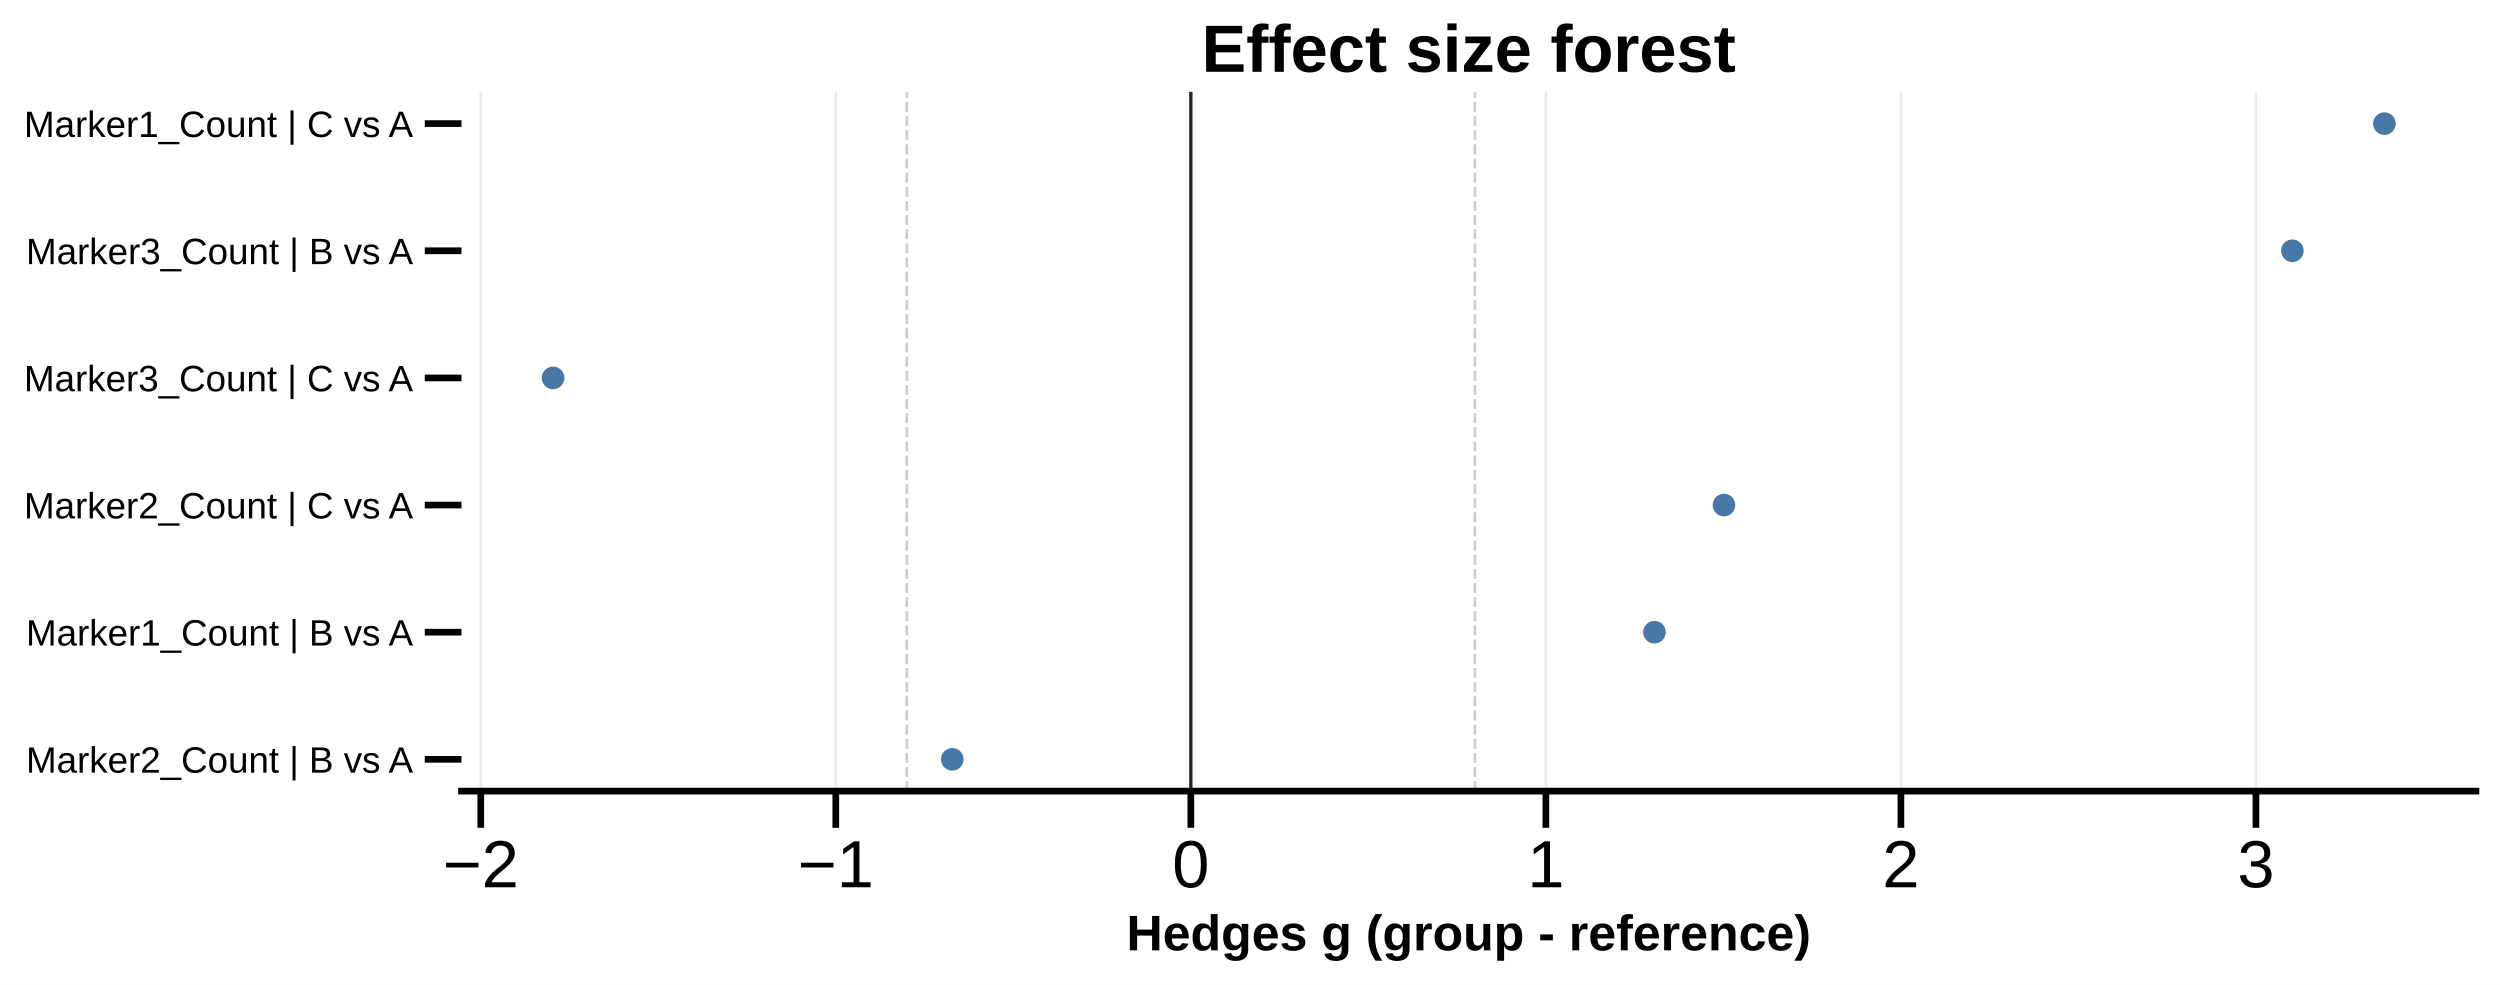
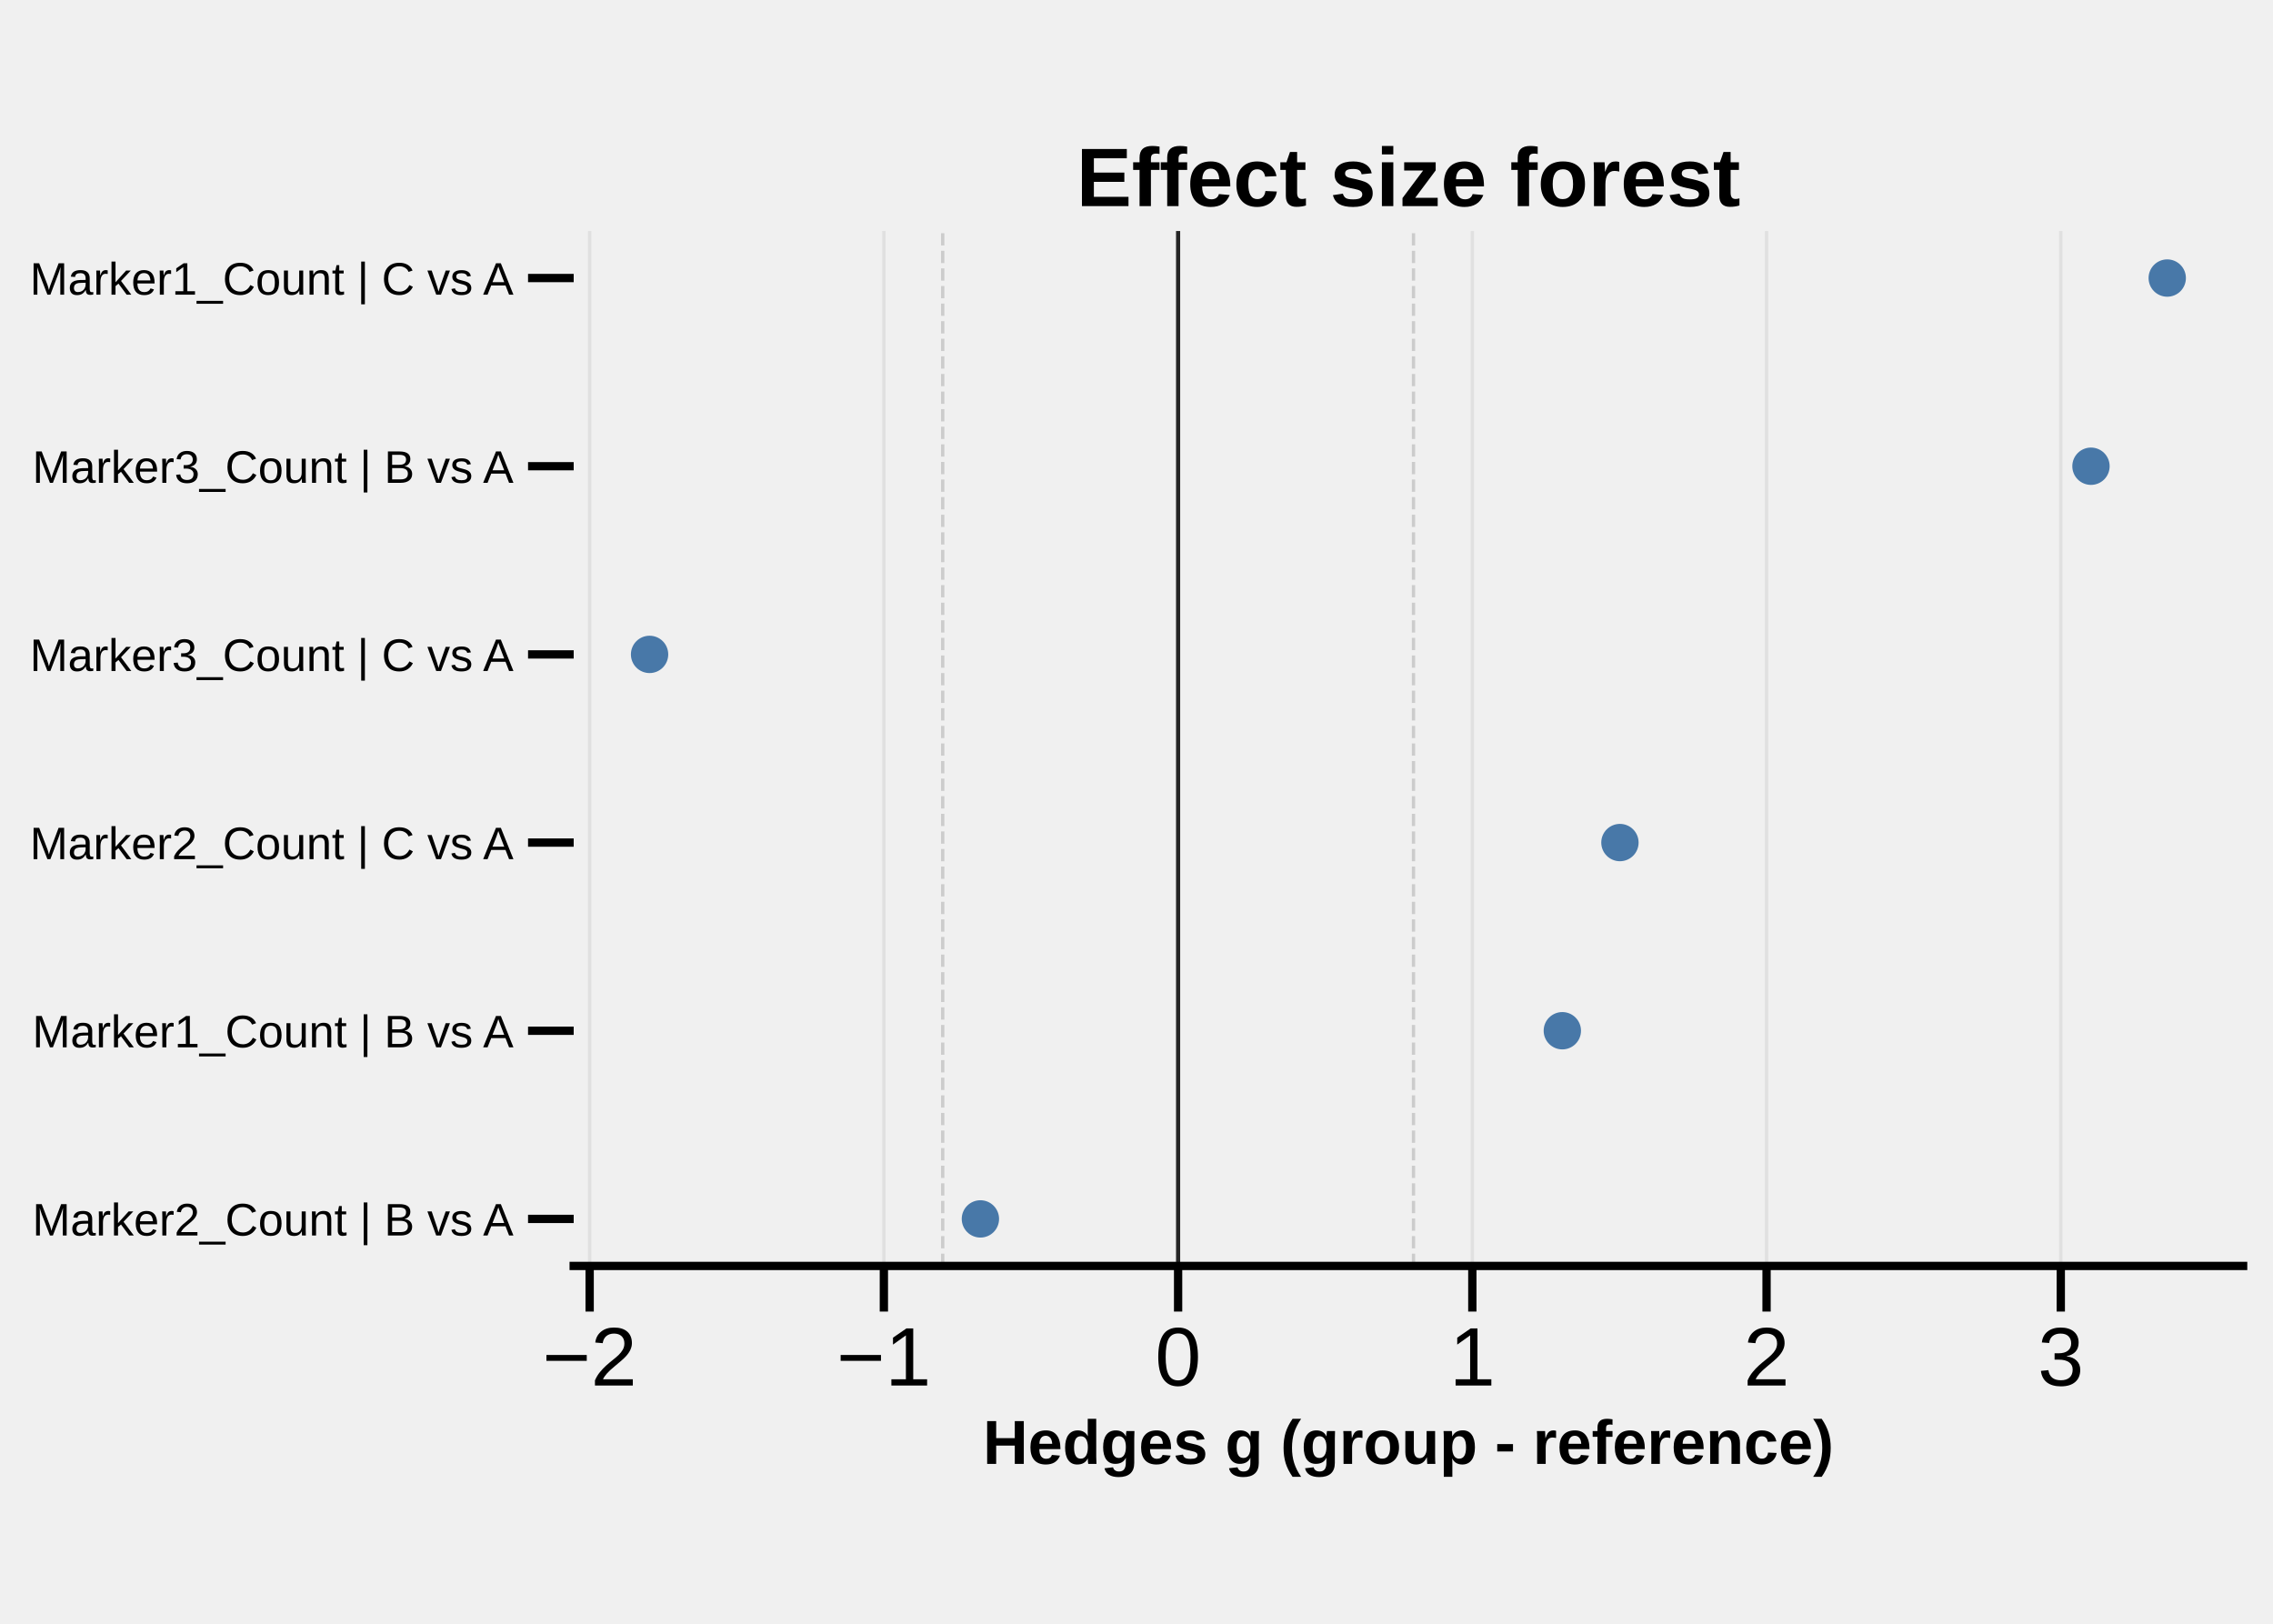
- <svg xmlns="http://www.w3.org/2000/svg" xmlns:xlink="http://www.w3.org/1999/xlink" width="748.996pt" height="295.083pt" viewBox="0 0 748.996 295.083" version="1.1">
+ <svg xmlns="http://www.w3.org/2000/svg" xmlns:xlink="http://www.w3.org/1999/xlink" width="504pt" height="360pt" viewBox="0 0 547.819 334.988" version="1.1">
  <defs>
    <style type="text/css">*{stroke-linejoin: round; stroke-linecap: butt}</style>
  </defs>
  <g id="figure_1">
    <g id="patch_1">
-       <path d="M 0 295.083  L 748.996 295.083  L 748.996 0  L 0 0  z " style="fill: #ffffff" />
+       <path d="M 0 334.988  L 547.819 334.988  L 547.819 0  L 0 0  L 0 334.988  z " style="fill: none" />
    </g>
    <g id="axes_1">
      <g id="patch_2">
-         <path d="M 138.266 237.016  L 741.796 237.016  L 741.796 27.516  L 138.266 27.516  z " style="fill: #ffffff" />
+         <path d="M 138.266 276.92  L 540.619 276.92  L 540.619 27.516  L 138.266 27.516  L 138.266 276.92  z " style="fill: none" />
      </g>
      <g id="matplotlib.axis_1">
        <g id="xtick_1">
          <g id="line2d_1">
-             <path d="M 144.036 237.016  L 144.036 27.516  " clip-path="url(#pd8aa5418de)" style="fill: none; stroke: #b0b0b0; stroke-opacity: 0.25; stroke-width: 0.8; stroke-linecap: square" />
+             <path d="M 142.112 276.92  L 142.112 27.516  " clip-path="url(#pac8aeddc53)" style="fill: none; stroke: #b0b0b0; stroke-opacity: 0.25; stroke-width: 0.8; stroke-linecap: square" />
          </g>
          <g id="line2d_2">
            <defs>
-               <path id="m955f197ceb" d="M 0 0  L 0 11  " style="stroke: #000000; stroke-width: 2" />
+               <path id="m4413e035e3" d="M 0 0  L 0 11  " style="stroke: #000000; stroke-width: 2" />
            </defs>
            <g>
-               <use xlink:href="#m955f197ceb" x="144.036" y="237.016" style="stroke: #000000; stroke-width: 2" />
+               <use xlink:href="#m4413e035e3" x="142.112" y="276.92" style="stroke: #000000; stroke-width: 2" />
            </g>
          </g>
          <g id="text_1">
-             <text style="font-size: 20px; font-family: 'Arial'; text-anchor: middle" x="144.036" y="265.831" transform="rotate(-0 144.0355 265.8313)">−2</text>
+             <text style="font: 20px 'Arial'; text-anchor: middle" x="142.112" y="305.736" transform="rotate(-0 142.1122 305.736)">−2</text>
          </g>
        </g>
        <g id="xtick_2">
          <g id="line2d_3">
-             <path d="M 250.404 237.016  L 250.404 27.516  " clip-path="url(#pd8aa5418de)" style="fill: none; stroke: #b0b0b0; stroke-opacity: 0.25; stroke-width: 0.8; stroke-linecap: square" />
+             <path d="M 213.024 276.92  L 213.024 27.516  " clip-path="url(#pac8aeddc53)" style="fill: none; stroke: #b0b0b0; stroke-opacity: 0.25; stroke-width: 0.8; stroke-linecap: square" />
          </g>
          <g id="line2d_4">
            <g>
-               <use xlink:href="#m955f197ceb" x="250.404" y="237.016" style="stroke: #000000; stroke-width: 2" />
+               <use xlink:href="#m4413e035e3" x="213.024" y="276.92" style="stroke: #000000; stroke-width: 2" />
            </g>
          </g>
          <g id="text_2">
-             <text style="font-size: 20px; font-family: 'Arial'; text-anchor: middle" x="250.404" y="265.831" transform="rotate(-0 250.4038 265.8313)">−1</text>
+             <text style="font: 20px 'Arial'; text-anchor: middle" x="213.024" y="305.736" transform="rotate(-0 213.0244 305.736)">−1</text>
          </g>
        </g>
        <g id="xtick_3">
          <g id="line2d_5">
-             <path d="M 356.772 237.016  L 356.772 27.516  " clip-path="url(#pd8aa5418de)" style="fill: none; stroke: #b0b0b0; stroke-opacity: 0.25; stroke-width: 0.8; stroke-linecap: square" />
+             <path d="M 283.937 276.92  L 283.937 27.516  " clip-path="url(#pac8aeddc53)" style="fill: none; stroke: #b0b0b0; stroke-opacity: 0.25; stroke-width: 0.8; stroke-linecap: square" />
          </g>
          <g id="line2d_6">
            <g>
-               <use xlink:href="#m955f197ceb" x="356.772" y="237.016" style="stroke: #000000; stroke-width: 2" />
+               <use xlink:href="#m4413e035e3" x="283.937" y="276.92" style="stroke: #000000; stroke-width: 2" />
            </g>
          </g>
          <g id="text_3">
-             <text style="font-size: 20px; font-family: 'Arial'; text-anchor: middle" x="356.772" y="265.831" transform="rotate(-0 356.772 265.8313)">0</text>
+             <text style="font: 20px 'Arial'; text-anchor: middle" x="283.937" y="305.736" transform="rotate(-0 283.9365 305.736)">0</text>
          </g>
        </g>
        <g id="xtick_4">
          <g id="line2d_7">
-             <path d="M 463.14 237.016  L 463.14 27.516  " clip-path="url(#pd8aa5418de)" style="fill: none; stroke: #b0b0b0; stroke-opacity: 0.25; stroke-width: 0.8; stroke-linecap: square" />
+             <path d="M 354.849 276.92  L 354.849 27.516  " clip-path="url(#pac8aeddc53)" style="fill: none; stroke: #b0b0b0; stroke-opacity: 0.25; stroke-width: 0.8; stroke-linecap: square" />
          </g>
          <g id="line2d_8">
            <g>
-               <use xlink:href="#m955f197ceb" x="463.14" y="237.016" style="stroke: #000000; stroke-width: 2" />
+               <use xlink:href="#m4413e035e3" x="354.849" y="276.92" style="stroke: #000000; stroke-width: 2" />
            </g>
          </g>
          <g id="text_4">
-             <text style="font-size: 20px; font-family: 'Arial'; text-anchor: middle" x="463.14" y="265.831" transform="rotate(-0 463.1402 265.8313)">1</text>
+             <text style="font: 20px 'Arial'; text-anchor: middle" x="354.849" y="305.736" transform="rotate(-0 354.8487 305.736)">1</text>
          </g>
        </g>
        <g id="xtick_5">
          <g id="line2d_9">
-             <path d="M 569.508 237.016  L 569.508 27.516  " clip-path="url(#pd8aa5418de)" style="fill: none; stroke: #b0b0b0; stroke-opacity: 0.25; stroke-width: 0.8; stroke-linecap: square" />
+             <path d="M 425.761 276.92  L 425.761 27.516  " clip-path="url(#pac8aeddc53)" style="fill: none; stroke: #b0b0b0; stroke-opacity: 0.25; stroke-width: 0.8; stroke-linecap: square" />
          </g>
          <g id="line2d_10">
            <g>
-               <use xlink:href="#m955f197ceb" x="569.508" y="237.016" style="stroke: #000000; stroke-width: 2" />
+               <use xlink:href="#m4413e035e3" x="425.761" y="276.92" style="stroke: #000000; stroke-width: 2" />
            </g>
          </g>
          <g id="text_5">
-             <text style="font-size: 20px; font-family: 'Arial'; text-anchor: middle" x="569.508" y="265.831" transform="rotate(-0 569.5085 265.8313)">2</text>
+             <text style="font: 20px 'Arial'; text-anchor: middle" x="425.761" y="305.736" transform="rotate(-0 425.7609 305.736)">2</text>
          </g>
        </g>
        <g id="xtick_6">
          <g id="line2d_11">
-             <path d="M 675.877 237.016  L 675.877 27.516  " clip-path="url(#pd8aa5418de)" style="fill: none; stroke: #b0b0b0; stroke-opacity: 0.25; stroke-width: 0.8; stroke-linecap: square" />
+             <path d="M 496.673 276.92  L 496.673 27.516  " clip-path="url(#pac8aeddc53)" style="fill: none; stroke: #b0b0b0; stroke-opacity: 0.25; stroke-width: 0.8; stroke-linecap: square" />
          </g>
          <g id="line2d_12">
            <g>
-               <use xlink:href="#m955f197ceb" x="675.877" y="237.016" style="stroke: #000000; stroke-width: 2" />
+               <use xlink:href="#m4413e035e3" x="496.673" y="276.92" style="stroke: #000000; stroke-width: 2" />
            </g>
          </g>
          <g id="text_6">
-             <text style="font-size: 20px; font-family: 'Arial'; text-anchor: middle" x="675.877" y="265.831" transform="rotate(-0 675.8767 265.8313)">3</text>
+             <text style="font: 20px 'Arial'; text-anchor: middle" x="496.673" y="305.736" transform="rotate(-0 496.673 305.736)">3</text>
          </g>
        </g>
        <g id="text_7">
-           <text style="font-weight: 700; font-size: 15px; font-family: 'Arial'; text-anchor: middle" x="440.031" y="284.726" transform="rotate(-0 440.0306 284.7258)">Hedges g (group - reference)</text>
+           <text style="font: 700 15px 'Arial'; text-anchor: middle" x="339.442" y="324.631" transform="rotate(-0 339.4423 324.6305)">Hedges g (group - reference)</text>
        </g>
      </g>
      <g id="matplotlib.axis_2">
        <g id="ytick_1">
          <g id="line2d_13">
            <defs>
-               <path id="ma8dec757ff" d="M 0 0  L -11 0  " style="stroke: #000000; stroke-width: 2" />
+               <path id="m1d7e8673dc" d="M 0 0  L -11 0  " style="stroke: #000000; stroke-width: 2" />
            </defs>
            <g>
-               <use xlink:href="#ma8dec757ff" x="138.266" y="227.493" style="stroke: #000000; stroke-width: 2" />
+               <use xlink:href="#m1d7e8673dc" x="138.266" y="265.584" style="stroke: #000000; stroke-width: 2" />
            </g>
          </g>
          <g id="text_8">
-             <text style="font-size: 11px; font-family: 'Arial'; text-anchor: end" x="123.766" y="231.497" transform="rotate(-0 123.7656 231.4967)">Marker2_Count | B vs A</text>
+             <text style="font: 11px 'Arial'; text-anchor: end" x="123.766" y="269.588" transform="rotate(-0 123.7656 269.5876)">Marker2_Count | B vs A</text>
          </g>
        </g>
        <g id="ytick_2">
          <g id="line2d_14">
            <g>
-               <use xlink:href="#ma8dec757ff" x="138.266" y="189.402" style="stroke: #000000; stroke-width: 2" />
+               <use xlink:href="#m1d7e8673dc" x="138.266" y="220.237" style="stroke: #000000; stroke-width: 2" />
            </g>
          </g>
          <g id="text_9">
-             <text style="font-size: 11px; font-family: 'Arial'; text-anchor: end" x="123.766" y="193.406" transform="rotate(-0 123.7656 193.4058)">Marker1_Count | B vs A</text>
+             <text style="font: 11px 'Arial'; text-anchor: end" x="123.766" y="224.241" transform="rotate(-0 123.7656 224.2413)">Marker1_Count | B vs A</text>
          </g>
        </g>
        <g id="ytick_3">
          <g id="line2d_15">
            <g>
-               <use xlink:href="#ma8dec757ff" x="138.266" y="151.311" style="stroke: #000000; stroke-width: 2" />
+               <use xlink:href="#m1d7e8673dc" x="138.266" y="174.891" style="stroke: #000000; stroke-width: 2" />
            </g>
          </g>
          <g id="text_10">
-             <text style="font-size: 11px; font-family: 'Arial'; text-anchor: end" x="123.766" y="155.315" transform="rotate(-0 123.7656 155.3149)">Marker2_Count | C vs A</text>
+             <text style="font: 11px 'Arial'; text-anchor: end" x="123.766" y="178.895" transform="rotate(-0 123.7656 178.895)">Marker2_Count | C vs A</text>
          </g>
        </g>
        <g id="ytick_4">
          <g id="line2d_16">
            <g>
-               <use xlink:href="#ma8dec757ff" x="138.266" y="113.22" style="stroke: #000000; stroke-width: 2" />
+               <use xlink:href="#m1d7e8673dc" x="138.266" y="129.545" style="stroke: #000000; stroke-width: 2" />
            </g>
          </g>
          <g id="text_11">
-             <text style="font-size: 11px; font-family: 'Arial'; text-anchor: end" x="123.766" y="117.224" transform="rotate(-0 123.7656 117.224)">Marker3_Count | C vs A</text>
+             <text style="font: 11px 'Arial'; text-anchor: end" x="123.766" y="133.549" transform="rotate(-0 123.7656 133.5487)">Marker3_Count | C vs A</text>
          </g>
        </g>
        <g id="ytick_5">
          <g id="line2d_17">
            <g>
-               <use xlink:href="#ma8dec757ff" x="138.266" y="75.129" style="stroke: #000000; stroke-width: 2" />
+               <use xlink:href="#m1d7e8673dc" x="138.266" y="84.199" style="stroke: #000000; stroke-width: 2" />
            </g>
          </g>
          <g id="text_12">
-             <text style="font-size: 11px; font-family: 'Arial'; text-anchor: end" x="123.766" y="79.133" transform="rotate(-0 123.7656 79.13309)">Marker3_Count | B vs A</text>
+             <text style="font: 11px 'Arial'; text-anchor: end" x="123.766" y="88.202" transform="rotate(-0 123.7656 88.20235)">Marker3_Count | B vs A</text>
          </g>
        </g>
        <g id="ytick_6">
          <g id="line2d_18">
            <g>
-               <use xlink:href="#ma8dec757ff" x="138.266" y="37.038" style="stroke: #000000; stroke-width: 2" />
+               <use xlink:href="#m1d7e8673dc" x="138.266" y="38.852" style="stroke: #000000; stroke-width: 2" />
            </g>
          </g>
          <g id="text_13">
-             <text style="font-size: 11px; font-family: 'Arial'; text-anchor: end" x="123.766" y="41.042" transform="rotate(-0 123.7656 41.04218)">Marker1_Count | C vs A</text>
+             <text style="font: 11px 'Arial'; text-anchor: end" x="123.766" y="42.856" transform="rotate(-0 123.7656 42.85603)">Marker1_Count | C vs A</text>
          </g>
        </g>
      </g>
      <g id="line2d_19">
-         <path d="M 356.772 237.016  L 356.772 27.516  " clip-path="url(#pd8aa5418de)" style="fill: none; stroke: #252525; stroke-linecap: square" />
+         <path d="M 283.937 276.92  L 283.937 27.516  " clip-path="url(#pac8aeddc53)" style="fill: none; stroke: #252525; stroke-linecap: square" />
      </g>
      <g id="line2d_20">
-         <path d="M 271.677 237.016  L 271.677 27.516  " clip-path="url(#pd8aa5418de)" style="fill: none; stroke-dasharray: 2.96,1.28; stroke-dashoffset: 0; stroke: #cccccc; stroke-width: 0.8" />
+         <path d="M 227.207 276.92  L 227.207 27.516  " clip-path="url(#pac8aeddc53)" style="fill: none; stroke-dasharray: 2.96,1.28; stroke-dashoffset: 0; stroke: #cccccc; stroke-width: 0.8" />
      </g>
      <g id="line2d_21">
-         <path d="M 441.867 237.016  L 441.867 27.516  " clip-path="url(#pd8aa5418de)" style="fill: none; stroke-dasharray: 2.96,1.28; stroke-dashoffset: 0; stroke: #cccccc; stroke-width: 0.8" />
+         <path d="M 340.666 276.92  L 340.666 27.516  " clip-path="url(#pac8aeddc53)" style="fill: none; stroke-dasharray: 2.96,1.28; stroke-dashoffset: 0; stroke: #cccccc; stroke-width: 0.8" />
      </g>
      <g id="patch_3">
-         <path d="M 138.266 237.016  L 741.796 237.016  " style="fill: none; stroke: #000000; stroke-width: 2; stroke-linejoin: miter; stroke-linecap: square" />
+         <path d="M 138.266 276.92  L 540.619 276.92  " style="fill: none; stroke: #000000; stroke-width: 2; stroke-linejoin: miter; stroke-linecap: square" />
      </g>
      <g id="PathCollection_1">
-         <path d="M 285.301 230.884  C 286.201 230.884 287.063 230.527 287.699 229.891  C 288.335 229.255 288.692 228.392 288.692 227.493  C 288.692 226.594 288.335 225.731 287.699 225.095  C 287.063 224.459 286.201 224.102 285.301 224.102  C 284.402 224.102 283.539 224.459 282.903 225.095  C 282.267 225.731 281.91 226.594 281.91 227.493  C 281.91 228.392 282.267 229.255 282.903 229.891  C 283.539 230.527 284.402 230.884 285.301 230.884  z " clip-path="url(#pd8aa5418de)" style="fill: #4878a8" />
+         <path d="M 236.289 270.084  C 237.483 270.084 238.627 269.61 239.471 268.766  C 240.315 267.922 240.789 266.777 240.789 265.584  C 240.789 264.39 240.315 263.246 239.471 262.402  C 238.627 261.558 237.483 261.084 236.289 261.084  C 235.096 261.084 233.951 261.558 233.107 262.402  C 232.264 263.246 231.789 264.39 231.789 265.584  C 231.789 266.777 232.264 267.922 233.107 268.766  C 233.951 269.61 235.096 270.084 236.289 270.084  z " clip-path="url(#pac8aeddc53)" style="fill: #4878a8" />
      </g>
      <g id="PathCollection_2">
-         <path d="M 495.676 192.793  C 496.575 192.793 497.438 192.436 498.074 191.8  C 498.709 191.164 499.067 190.301 499.067 189.402  C 499.067 188.503 498.709 187.64 498.074 187.004  C 497.438 186.368 496.575 186.011 495.676 186.011  C 494.776 186.011 493.914 186.368 493.278 187.004  C 492.642 187.64 492.284 188.503 492.284 189.402  C 492.284 190.301 492.642 191.164 493.278 191.8  C 493.914 192.436 494.776 192.793 495.676 192.793  z " clip-path="url(#pd8aa5418de)" style="fill: #4878a8" />
+         <path d="M 376.539 224.737  C 377.732 224.737 378.877 224.263 379.721 223.419  C 380.565 222.576 381.039 221.431 381.039 220.237  C 381.039 219.044 380.565 217.899 379.721 217.056  C 378.877 216.212 377.732 215.737 376.539 215.737  C 375.346 215.737 374.201 216.212 373.357 217.056  C 372.513 217.899 372.039 219.044 372.039 220.237  C 372.039 221.431 372.513 222.576 373.357 223.419  C 374.201 224.263 375.346 224.737 376.539 224.737  z " clip-path="url(#pac8aeddc53)" style="fill: #4878a8" />
      </g>
      <g id="PathCollection_3">
-         <path d="M 516.5 154.702  C 517.4 154.702 518.262 154.345 518.898 153.709  C 519.534 153.073 519.891 152.21 519.891 151.311  C 519.891 150.412 519.534 149.549 518.898 148.913  C 518.262 148.277 517.4 147.92 516.5 147.92  C 515.601 147.92 514.738 148.277 514.102 148.913  C 513.466 149.549 513.109 150.412 513.109 151.311  C 513.109 152.21 513.466 153.073 514.102 153.709  C 514.738 154.345 515.601 154.702 516.5 154.702  z " clip-path="url(#pd8aa5418de)" style="fill: #4878a8" />
+         <path d="M 390.422 179.391  C 391.615 179.391 392.76 178.917 393.604 178.073  C 394.448 177.229 394.922 176.085 394.922 174.891  C 394.922 173.698 394.448 172.553 393.604 171.709  C 392.76 170.865 391.615 170.391 390.422 170.391  C 389.229 170.391 388.084 170.865 387.24 171.709  C 386.396 172.553 385.922 173.698 385.922 174.891  C 385.922 176.085 386.396 177.229 387.24 178.073  C 388.084 178.917 389.229 179.391 390.422 179.391  z " clip-path="url(#pac8aeddc53)" style="fill: #4878a8" />
      </g>
      <g id="PathCollection_4">
-         <path d="M 165.699 116.611  C 166.598 116.611 167.461 116.254 168.097 115.618  C 168.733 114.982 169.09 114.12 169.09 113.22  C 169.09 112.321 168.733 111.458 168.097 110.822  C 167.461 110.186 166.598 109.829 165.699 109.829  C 164.799 109.829 163.937 110.186 163.301 110.822  C 162.665 111.458 162.308 112.321 162.308 113.22  C 162.308 114.12 162.665 114.982 163.301 115.618  C 163.937 116.254 164.799 116.611 165.699 116.611  z " clip-path="url(#pd8aa5418de)" style="fill: #4878a8" />
+         <path d="M 156.554 134.045  C 157.748 134.045 158.893 133.571 159.736 132.727  C 160.58 131.883 161.054 130.738 161.054 129.545  C 161.054 128.351 160.58 127.207 159.736 126.363  C 158.893 125.519 157.748 125.045 156.554 125.045  C 155.361 125.045 154.216 125.519 153.372 126.363  C 152.529 127.207 152.054 128.351 152.054 129.545  C 152.054 130.738 152.529 131.883 153.372 132.727  C 154.216 133.571 155.361 134.045 156.554 134.045  z " clip-path="url(#pac8aeddc53)" style="fill: #4878a8" />
      </g>
      <g id="PathCollection_5">
-         <path d="M 686.791 78.52  C 687.69 78.52 688.553 78.163 689.188 77.527  C 689.824 76.891 690.182 76.029 690.182 75.129  C 690.182 74.23 689.824 73.367 689.188 72.731  C 688.553 72.095 687.69 71.738 686.791 71.738  C 685.891 71.738 685.029 72.095 684.393 72.731  C 683.757 73.367 683.399 74.23 683.399 75.129  C 683.399 76.029 683.757 76.891 684.393 77.527  C 685.029 78.163 685.891 78.52 686.791 78.52  z " clip-path="url(#pd8aa5418de)" style="fill: #4878a8" />
+         <path d="M 503.949 88.699  C 505.142 88.699 506.287 88.224 507.131 87.381  C 507.975 86.537 508.449 85.392 508.449 84.199  C 508.449 83.005 507.975 81.86 507.131 81.017  C 506.287 80.173 505.142 79.699 503.949 79.699  C 502.756 79.699 501.611 80.173 500.767 81.017  C 499.923 81.86 499.449 83.005 499.449 84.199  C 499.449 85.392 499.923 86.537 500.767 87.381  C 501.611 88.224 502.756 88.699 503.949 88.699  z " clip-path="url(#pac8aeddc53)" style="fill: #4878a8" />
      </g>
      <g id="PathCollection_6">
-         <path d="M 714.362 40.43  C 715.262 40.43 716.124 40.072 716.76 39.436  C 717.396 38.8 717.754 37.938 717.754 37.038  C 717.754 36.139 717.396 35.276 716.76 34.64  C 716.124 34.005 715.262 33.647 714.362 33.647  C 713.463 33.647 712.6 34.005 711.965 34.64  C 711.329 35.276 710.971 36.139 710.971 37.038  C 710.971 37.938 711.329 38.8 711.965 39.436  C 712.6 40.072 713.463 40.43 714.362 40.43  z " clip-path="url(#pd8aa5418de)" style="fill: #4878a8" />
+         <path d="M 522.33 43.352  C 523.524 43.352 524.668 42.878 525.512 42.034  C 526.356 41.19 526.83 40.046 526.83 38.852  C 526.83 37.659 526.356 36.514 525.512 35.67  C 524.668 34.826 523.524 34.352 522.33 34.352  C 521.137 34.352 519.992 34.826 519.148 35.67  C 518.304 36.514 517.83 37.659 517.83 38.852  C 517.83 40.046 518.304 41.19 519.148 42.034  C 519.992 42.878 521.137 43.352 522.33 43.352  z " clip-path="url(#pac8aeddc53)" style="fill: #4878a8" />
      </g>
      <g id="text_14">
-         <text style="font-weight: 700; font-size: 20px; font-family: 'Arial'; text-anchor: middle" x="440.031" y="21.516" transform="rotate(-0 440.0306 21.51562)">Effect size forest</text>
+         <text style="font: 700 20px 'Arial'; text-anchor: middle" x="339.442" y="21.516" transform="rotate(-0 339.4423 21.51562)">Effect size forest</text>
      </g>
    </g>
  </g>
  <defs>
-     <clipPath id="pd8aa5418de">
-       <rect x="138.266" y="27.516" width="603.53" height="209.5" />
+     <clipPath id="pac8aeddc53">
+       <rect x="138.266" y="27.516" width="402.353" height="249.405" />
    </clipPath>
  </defs>
</svg>
